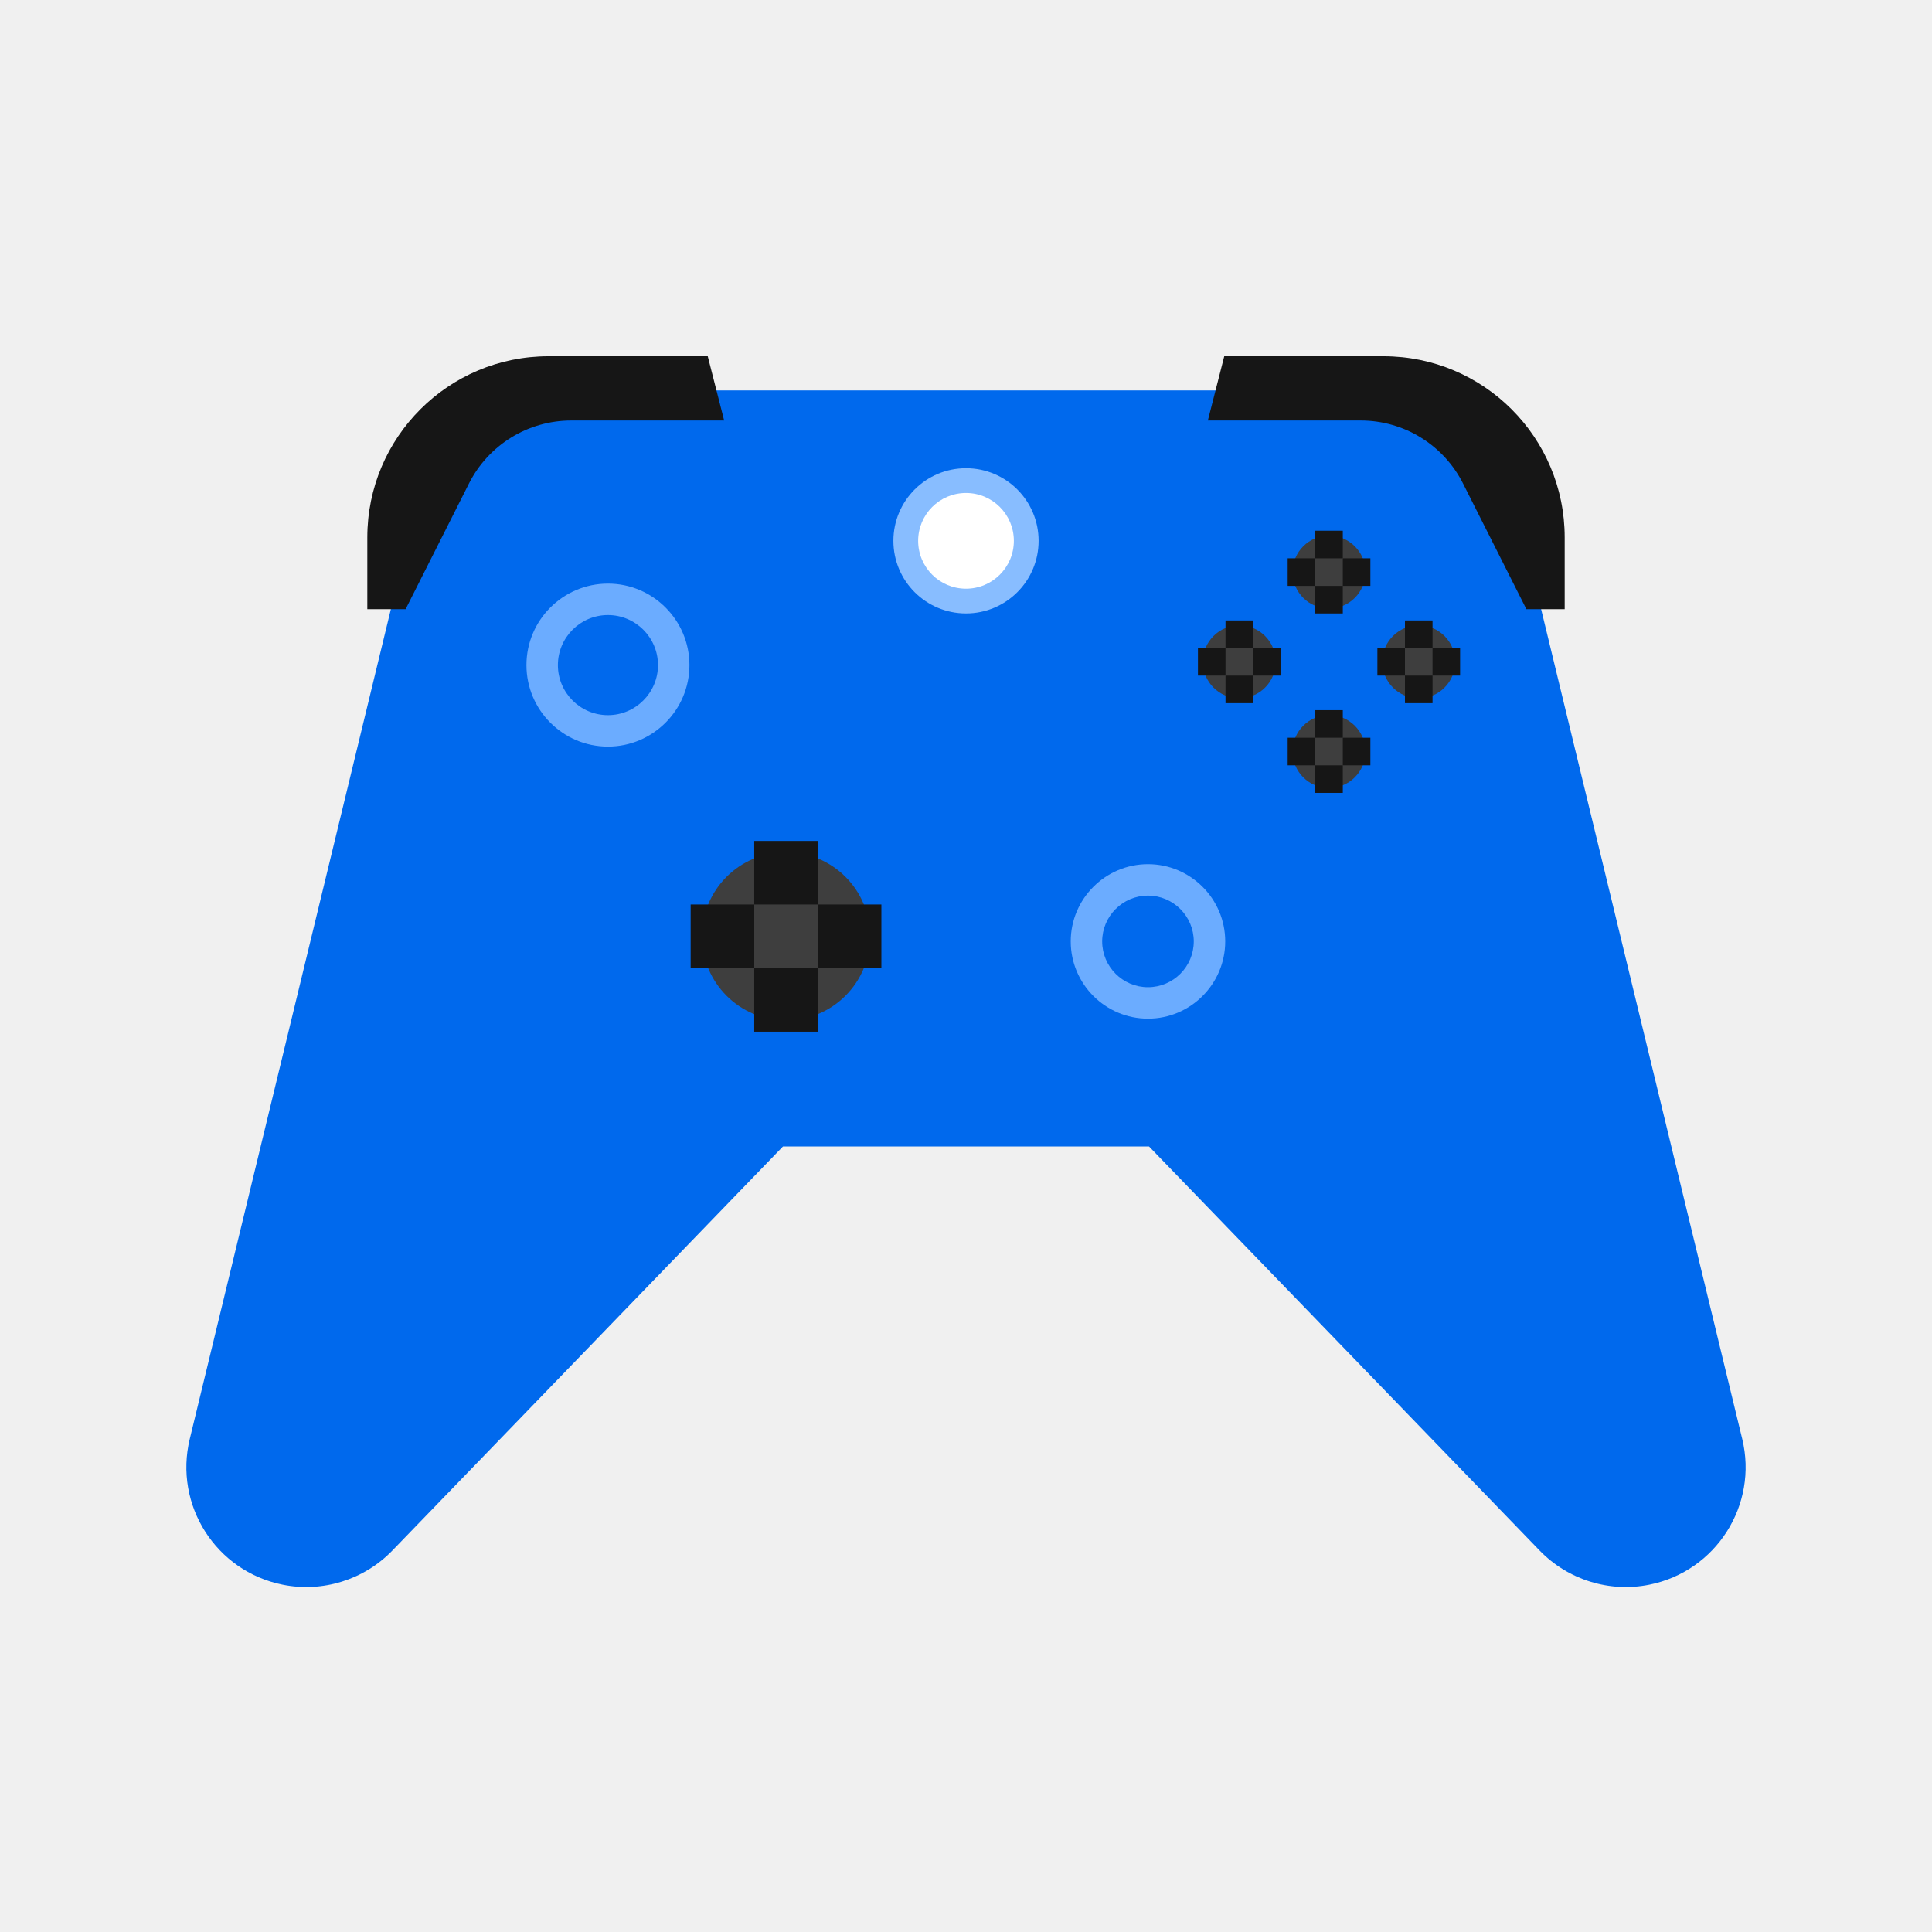
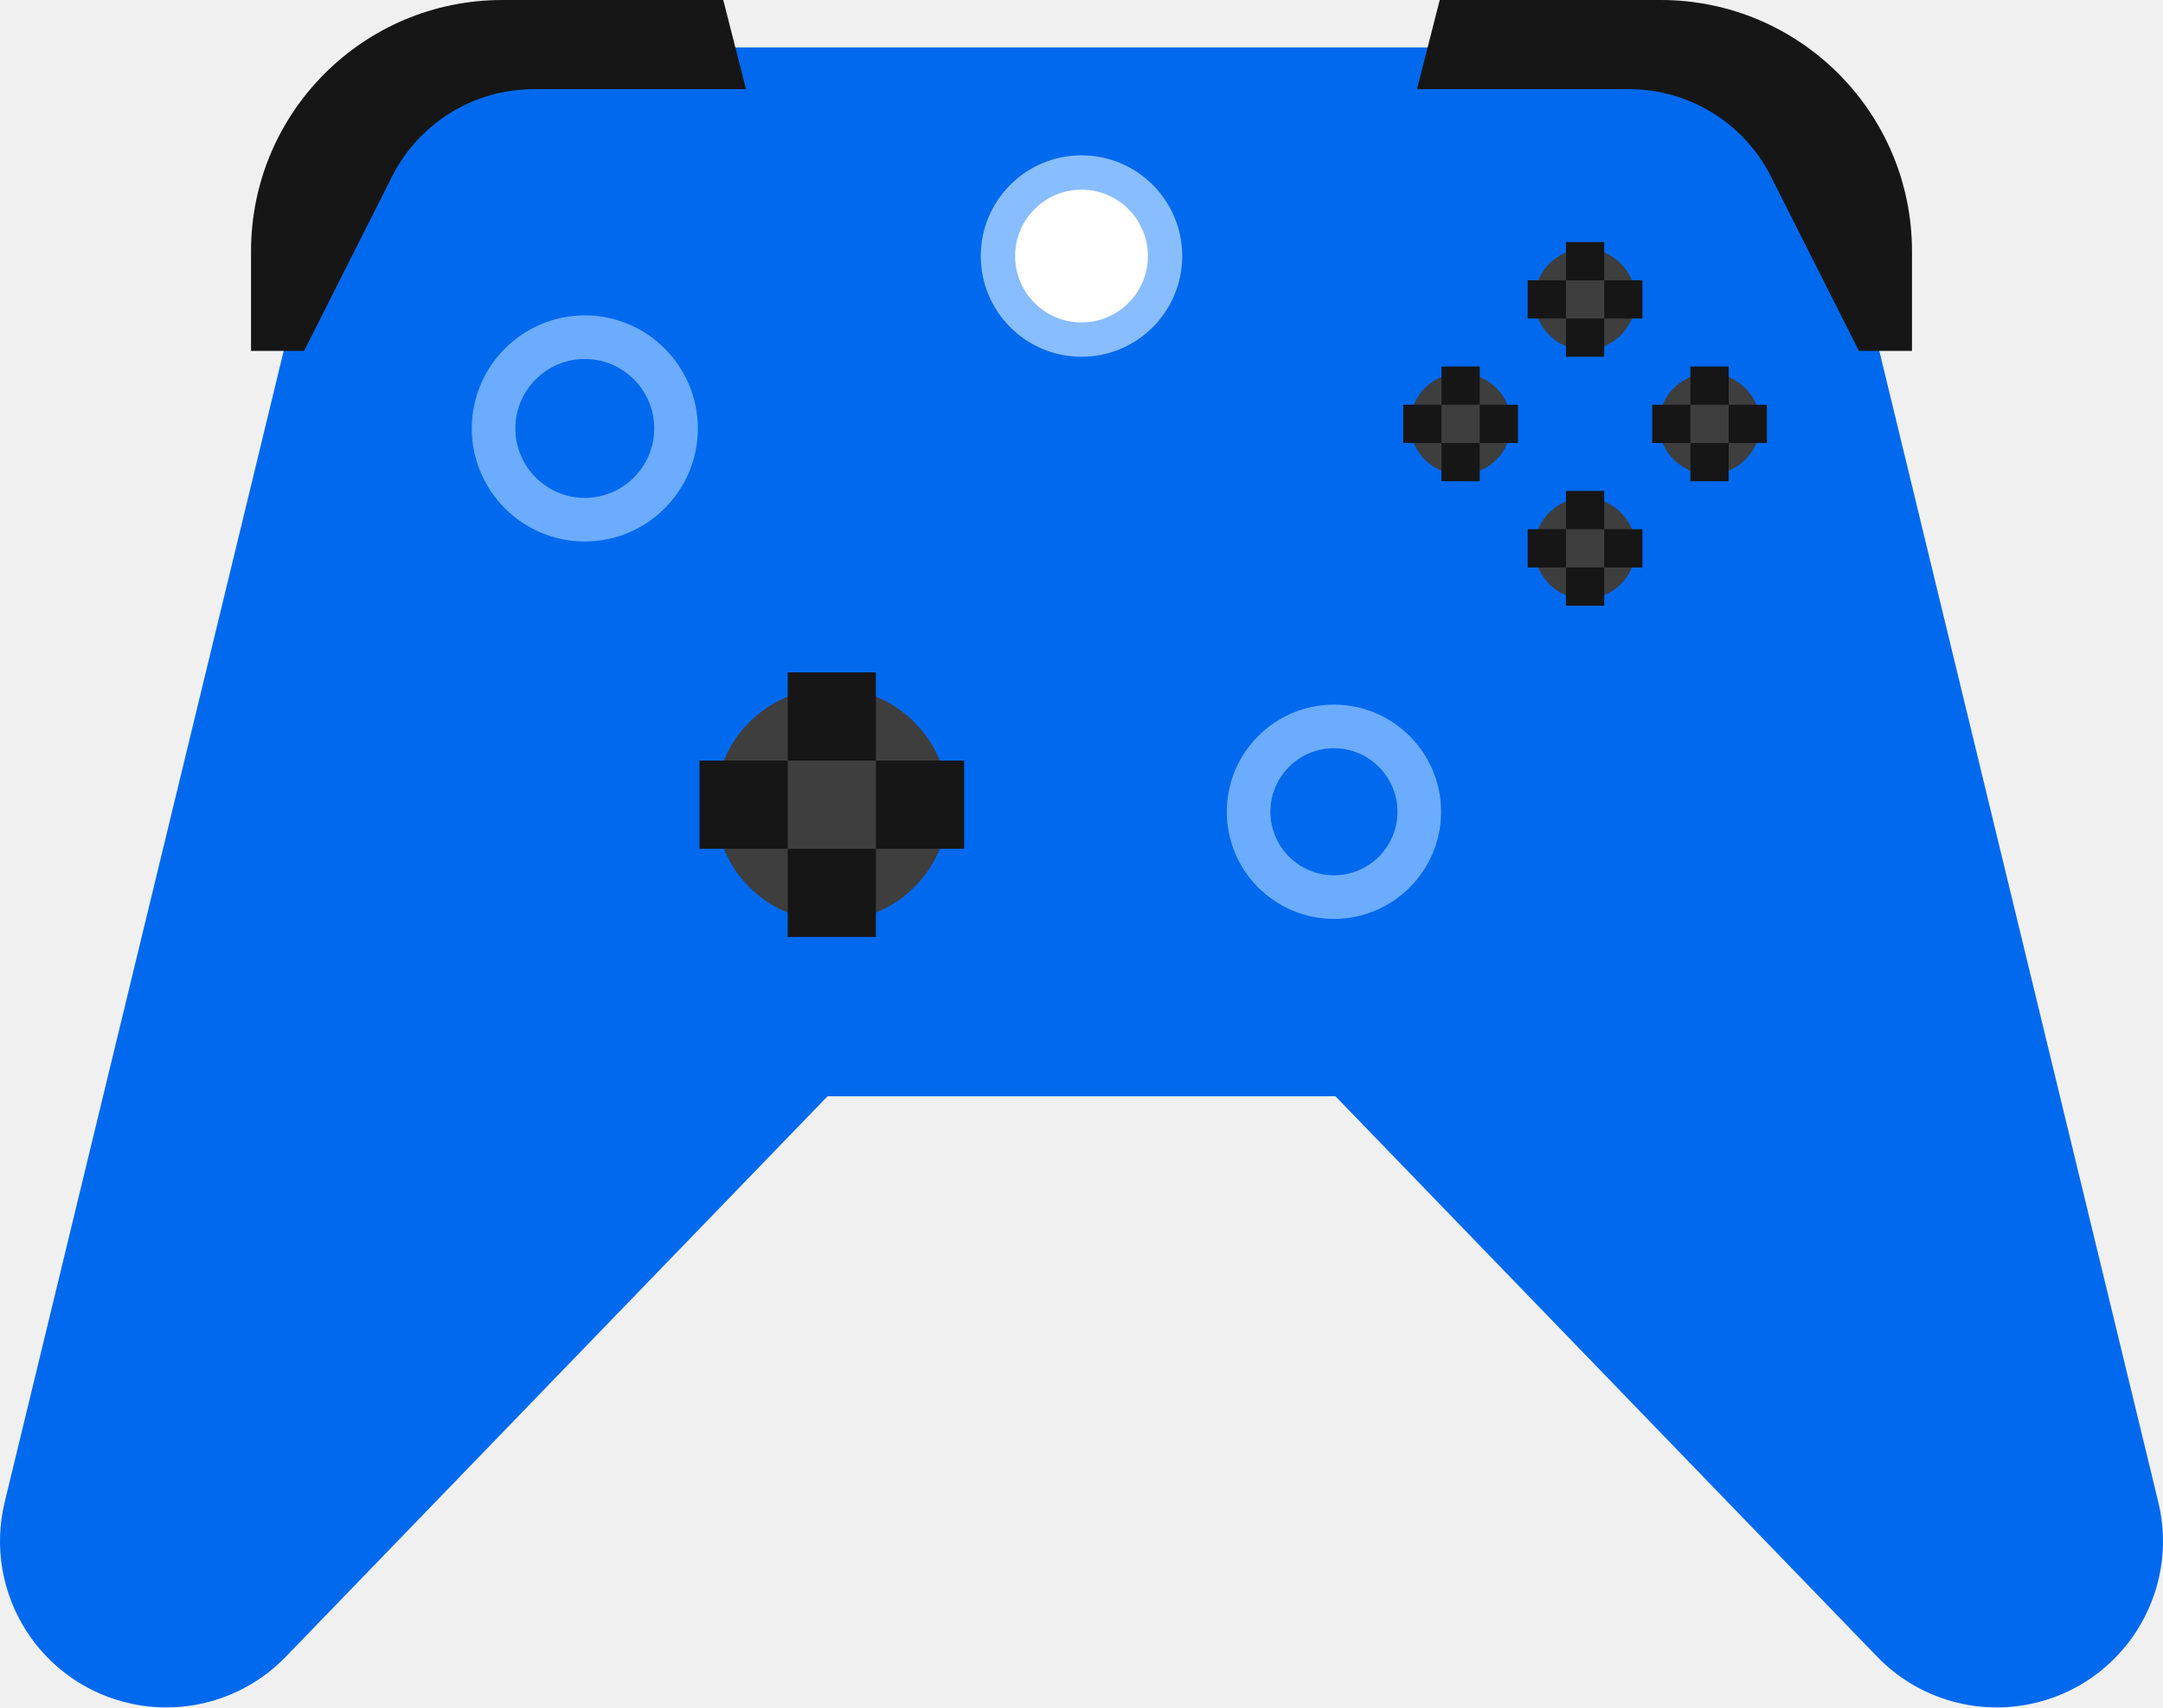
- <svg xmlns="http://www.w3.org/2000/svg" version="1.1" id="svg9" xml:space="preserve" width="1110.975" height="1110.975" viewBox="0 0 1110.975 1110.975">
+ <svg xmlns="http://www.w3.org/2000/svg" version="1.1" id="svg9" xml:space="preserve" width="273.779" height="216.102" viewBox="0 0 273.779 216.102">
  <defs id="defs13">
    <clipPath clipPathUnits="userSpaceOnUse" id="clipPath23">
      <path d="M 0,833.231 H 833.231 V 0 H 0 Z" id="path21" />
    </clipPath>
  </defs>
-   <g id="g15" transform="matrix(1.333333,0,0,-1.333333,0,1110.975)">
-     <g id="g19" clip-path="url(#clipPath23)" transform="translate(0,129.7728)">
+   <g id="g15" transform="matrix(1.333333,0,0,-1.333333,-418.5978,660.2892)">
+     <g id="g19" clip-path="url(#clipPath23)" transform="matrix(0.3053382,0,0,0.3053382,289.407,327.3386)">
      <g id="g25" transform="translate(495.564,208.9994)">
        <path d="m 0,0 168.427,-174.233 c 12.254,-12.677 30.125,-18.234 47.407,-14.74 28.741,5.812 46.898,34.341 39.991,62.839 l -98.708,407.285 c -6.388,26.358 -29.985,44.92 -57.106,44.92 h -178.959 -178.96 c -27.121,0 -50.718,-18.562 -57.106,-44.92 l -98.708,-407.285 c -6.906,-28.498 11.25,-57.027 39.991,-62.839 h 10e-4 c 17.281,-3.494 35.152,2.063 47.407,14.74 L -157.897,0 Z" style="fill:#0069ed;fill-opacity:1;fill-rule:nonzero;stroke:none" id="path27" />
      </g>
      <g id="g29" transform="translate(447.9292,470.2098)">
        <path d="m 0,0 c 0,-17.294 -14.02,-31.313 -31.313,-31.313 -17.295,0 -31.314,14.019 -31.314,31.313 0,17.294 14.019,31.314 31.314,31.314 C -14.02,31.314 0,17.294 0,0" style="fill:#88bdff;fill-opacity:1;fill-rule:nonzero;stroke:none" id="path31" />
      </g>
      <g id="g33" transform="translate(520.9194,522.098)">
        <path d="m 0,0 h 65.94 c 18.658,0 35.723,-10.508 44.122,-27.168 l 27.324,-54.202 h 16.51 v 30.956 c 0,43.148 -34.979,78.127 -78.127,78.127 H 7.075 Z" style="fill:#161616;fill-opacity:1;fill-rule:nonzero;stroke:none" id="path35" />
      </g>
      <g id="g37" transform="translate(312.3125,522.098)">
        <path d="m 0,0 h -65.941 c -18.657,0 -35.723,-10.508 -44.122,-27.168 l -27.323,-54.202 h -16.51 v 30.956 c 0,43.148 34.979,78.127 78.127,78.127 h 68.693 z" style="fill:#161616;fill-opacity:1;fill-rule:nonzero;stroke:none" id="path39" />
      </g>
      <g id="g41" transform="translate(437.2534,470.2098)">
        <path d="m 0,0 c 0,-11.397 -9.24,-20.637 -20.638,-20.637 -11.398,0 -20.637,9.24 -20.637,20.637 0,11.398 9.239,20.638 20.637,20.638 C -9.24,20.638 0,11.398 0,0" style="fill:#ffffff;fill-opacity:1;fill-rule:nonzero;stroke:none" id="path43" />
      </g>
      <g id="g45" transform="translate(262.1929,438.2025)">
        <path d="m 0,0 c -11.902,0 -21.583,-9.686 -21.583,-21.588 0,-11.901 9.681,-21.587 21.583,-21.587 11.902,0 21.583,9.686 21.583,21.587 C 21.583,-9.686 11.902,0 0,0 m 0,-56.736 c -19.38,0 -35.145,15.768 -35.145,35.148 0,19.38 15.765,35.15 35.145,35.15 19.38,0 35.145,-15.77 35.145,-35.15 0,-19.38 -15.765,-35.148 -35.145,-35.148" style="fill:#6bacff;fill-opacity:1;fill-rule:nonzero;stroke:none" id="path47" />
      </g>
      <g id="g49" transform="translate(495.0991,317.1976)">
        <path d="m 0,0 c -10.886,0 -19.751,-8.864 -19.751,-19.751 0,-10.887 8.865,-19.751 19.751,-19.751 10.887,0 19.751,8.864 19.751,19.751 C 19.751,-8.864 10.887,0 0,0 m 0,-53.063 c -18.364,0 -33.313,14.948 -33.313,33.312 0,18.365 14.949,33.313 33.313,33.313 18.365,0 33.313,-14.948 33.313,-33.313 0,-18.364 -14.948,-33.312 -33.313,-33.312" style="fill:#6bacff;fill-opacity:1;fill-rule:nonzero;stroke:none" id="path51" />
      </g>
      <g id="g53" transform="translate(375.2563,299.6566)">
        <path d="m 0,0 c 0,-20.027 -16.235,-36.263 -36.263,-36.263 -20.027,0 -36.263,16.236 -36.263,36.263 0,20.027 16.236,36.263 36.263,36.263 C -16.235,36.263 0,20.027 0,0" style="fill:#3e3e3e;fill-opacity:1;fill-rule:nonzero;stroke:none" id="path55" />
      </g>
      <path d="m 352.703,313.366 h -27.418 v 27.419 h 27.418 z" style="fill:#161616;fill-opacity:1;fill-rule:nonzero;stroke:none" id="path57" />
      <path d="m 325.284,285.948 h -27.418 v 27.418 h 27.418 z" style="fill:#161616;fill-opacity:1;fill-rule:nonzero;stroke:none" id="path59" />
      <path d="m 325.284,285.948 h 27.418 V 258.53 h -27.418 z" style="fill:#161616;fill-opacity:1;fill-rule:nonzero;stroke:none" id="path61" />
      <path d="m 352.703,313.366 h 27.418 v -27.418 h -27.418 z" style="fill:#161616;fill-opacity:1;fill-rule:nonzero;stroke:none" id="path63" />
      <g id="g65" transform="translate(588.9058,456.7328)">
        <path d="m 0,0 c 0,-8.686 -7.041,-15.727 -15.728,-15.727 -8.685,0 -15.726,7.041 -15.726,15.727 0,8.686 7.041,15.727 15.726,15.727 C -7.041,15.727 0,8.686 0,0" style="fill:#3e3e3e;fill-opacity:1;fill-rule:nonzero;stroke:none" id="path67" />
      </g>
      <path d="m 579.125,462.678 h -11.892 v 11.891 h 11.892 z" style="fill:#161616;fill-opacity:1;fill-rule:nonzero;stroke:none" id="path69" />
      <path d="m 567.233,450.787 h -11.891 v 11.891 h 11.891 z" style="fill:#161616;fill-opacity:1;fill-rule:nonzero;stroke:none" id="path71" />
      <path d="m 567.233,450.787 h 11.892 v -11.891 h -11.892 z" style="fill:#161616;fill-opacity:1;fill-rule:nonzero;stroke:none" id="path73" />
      <path d="m 579.125,462.678 h 11.891 v -11.891 h -11.891 z" style="fill:#161616;fill-opacity:1;fill-rule:nonzero;stroke:none" id="path75" />
      <g id="g77" transform="translate(588.9058,379.3421)">
        <path d="m 0,0 c 0,-8.686 -7.041,-15.727 -15.728,-15.727 -8.685,0 -15.726,7.041 -15.726,15.727 0,8.687 7.041,15.728 15.726,15.728 C -7.041,15.728 0,8.687 0,0" style="fill:#3e3e3e;fill-opacity:1;fill-rule:nonzero;stroke:none" id="path79" />
      </g>
      <path d="m 579.125,385.288 h -11.892 v 11.891 h 11.892 z" style="fill:#161616;fill-opacity:1;fill-rule:nonzero;stroke:none" id="path81" />
      <path d="m 567.233,373.397 h -11.891 v 11.892 h 11.891 z" style="fill:#161616;fill-opacity:1;fill-rule:nonzero;stroke:none" id="path83" />
      <path d="m 567.233,373.397 h 11.892 v -11.891 h -11.892 z" style="fill:#161616;fill-opacity:1;fill-rule:nonzero;stroke:none" id="path85" />
      <path d="m 579.125,385.288 h 11.891 v -11.892 h -11.891 z" style="fill:#161616;fill-opacity:1;fill-rule:nonzero;stroke:none" id="path87" />
      <g id="g89" transform="translate(611.8735,402.3109)">
        <path d="m 0,0 c -8.686,0 -15.727,7.041 -15.727,15.727 0,8.686 7.041,15.727 15.727,15.727 8.686,0 15.728,-7.041 15.728,-15.727 C 15.728,7.041 8.686,0 0,0" style="fill:#3e3e3e;fill-opacity:1;fill-rule:nonzero;stroke:none" id="path91" />
      </g>
      <path d="m 617.819,423.983 h 11.892 v -11.891 h -11.892 z" style="fill:#161616;fill-opacity:1;fill-rule:nonzero;stroke:none" id="path93" />
      <path d="m 617.819,423.983 h -11.891 v 11.891 h 11.891 z" style="fill:#161616;fill-opacity:1;fill-rule:nonzero;stroke:none" id="path95" />
      <path d="m 605.928,412.092 h -11.891 v 11.891 h 11.891 z" style="fill:#161616;fill-opacity:1;fill-rule:nonzero;stroke:none" id="path97" />
      <path d="m 605.928,412.092 h 11.891 v -11.891 h -11.891 z" style="fill:#161616;fill-opacity:1;fill-rule:nonzero;stroke:none" id="path99" />
      <g id="g101" transform="translate(534.4839,402.3109)">
        <path d="m 0,0 c -8.687,0 -15.728,7.041 -15.728,15.727 0,8.686 7.041,15.727 15.728,15.727 8.686,0 15.727,-7.041 15.727,-15.727 C 15.727,7.041 8.686,0 0,0" style="fill:#3e3e3e;fill-opacity:1;fill-rule:nonzero;stroke:none" id="path103" />
      </g>
      <path d="M 540.429,423.983 H 552.32 V 412.092 H 540.429 Z" style="fill:#161616;fill-opacity:1;fill-rule:nonzero;stroke:none" id="path105" />
      <path d="m 540.429,423.983 h -11.892 v 11.891 h 11.892 z" style="fill:#161616;fill-opacity:1;fill-rule:nonzero;stroke:none" id="path107" />
      <path d="m 528.538,412.092 h -11.891 v 11.891 h 11.891 z" style="fill:#161616;fill-opacity:1;fill-rule:nonzero;stroke:none" id="path109" />
      <path d="M 528.538,412.092 H 540.43 V 400.201 H 528.538 Z" style="fill:#161616;fill-opacity:1;fill-rule:nonzero;stroke:none" id="path111" />
      <g id="g113" transform="translate(175.6665,704.704)" />
      <g id="g117" transform="translate(403.8228,700.4882)" />
      <g id="g121" transform="translate(714.1353,582.556)" />
    </g>
  </g>
</svg>
